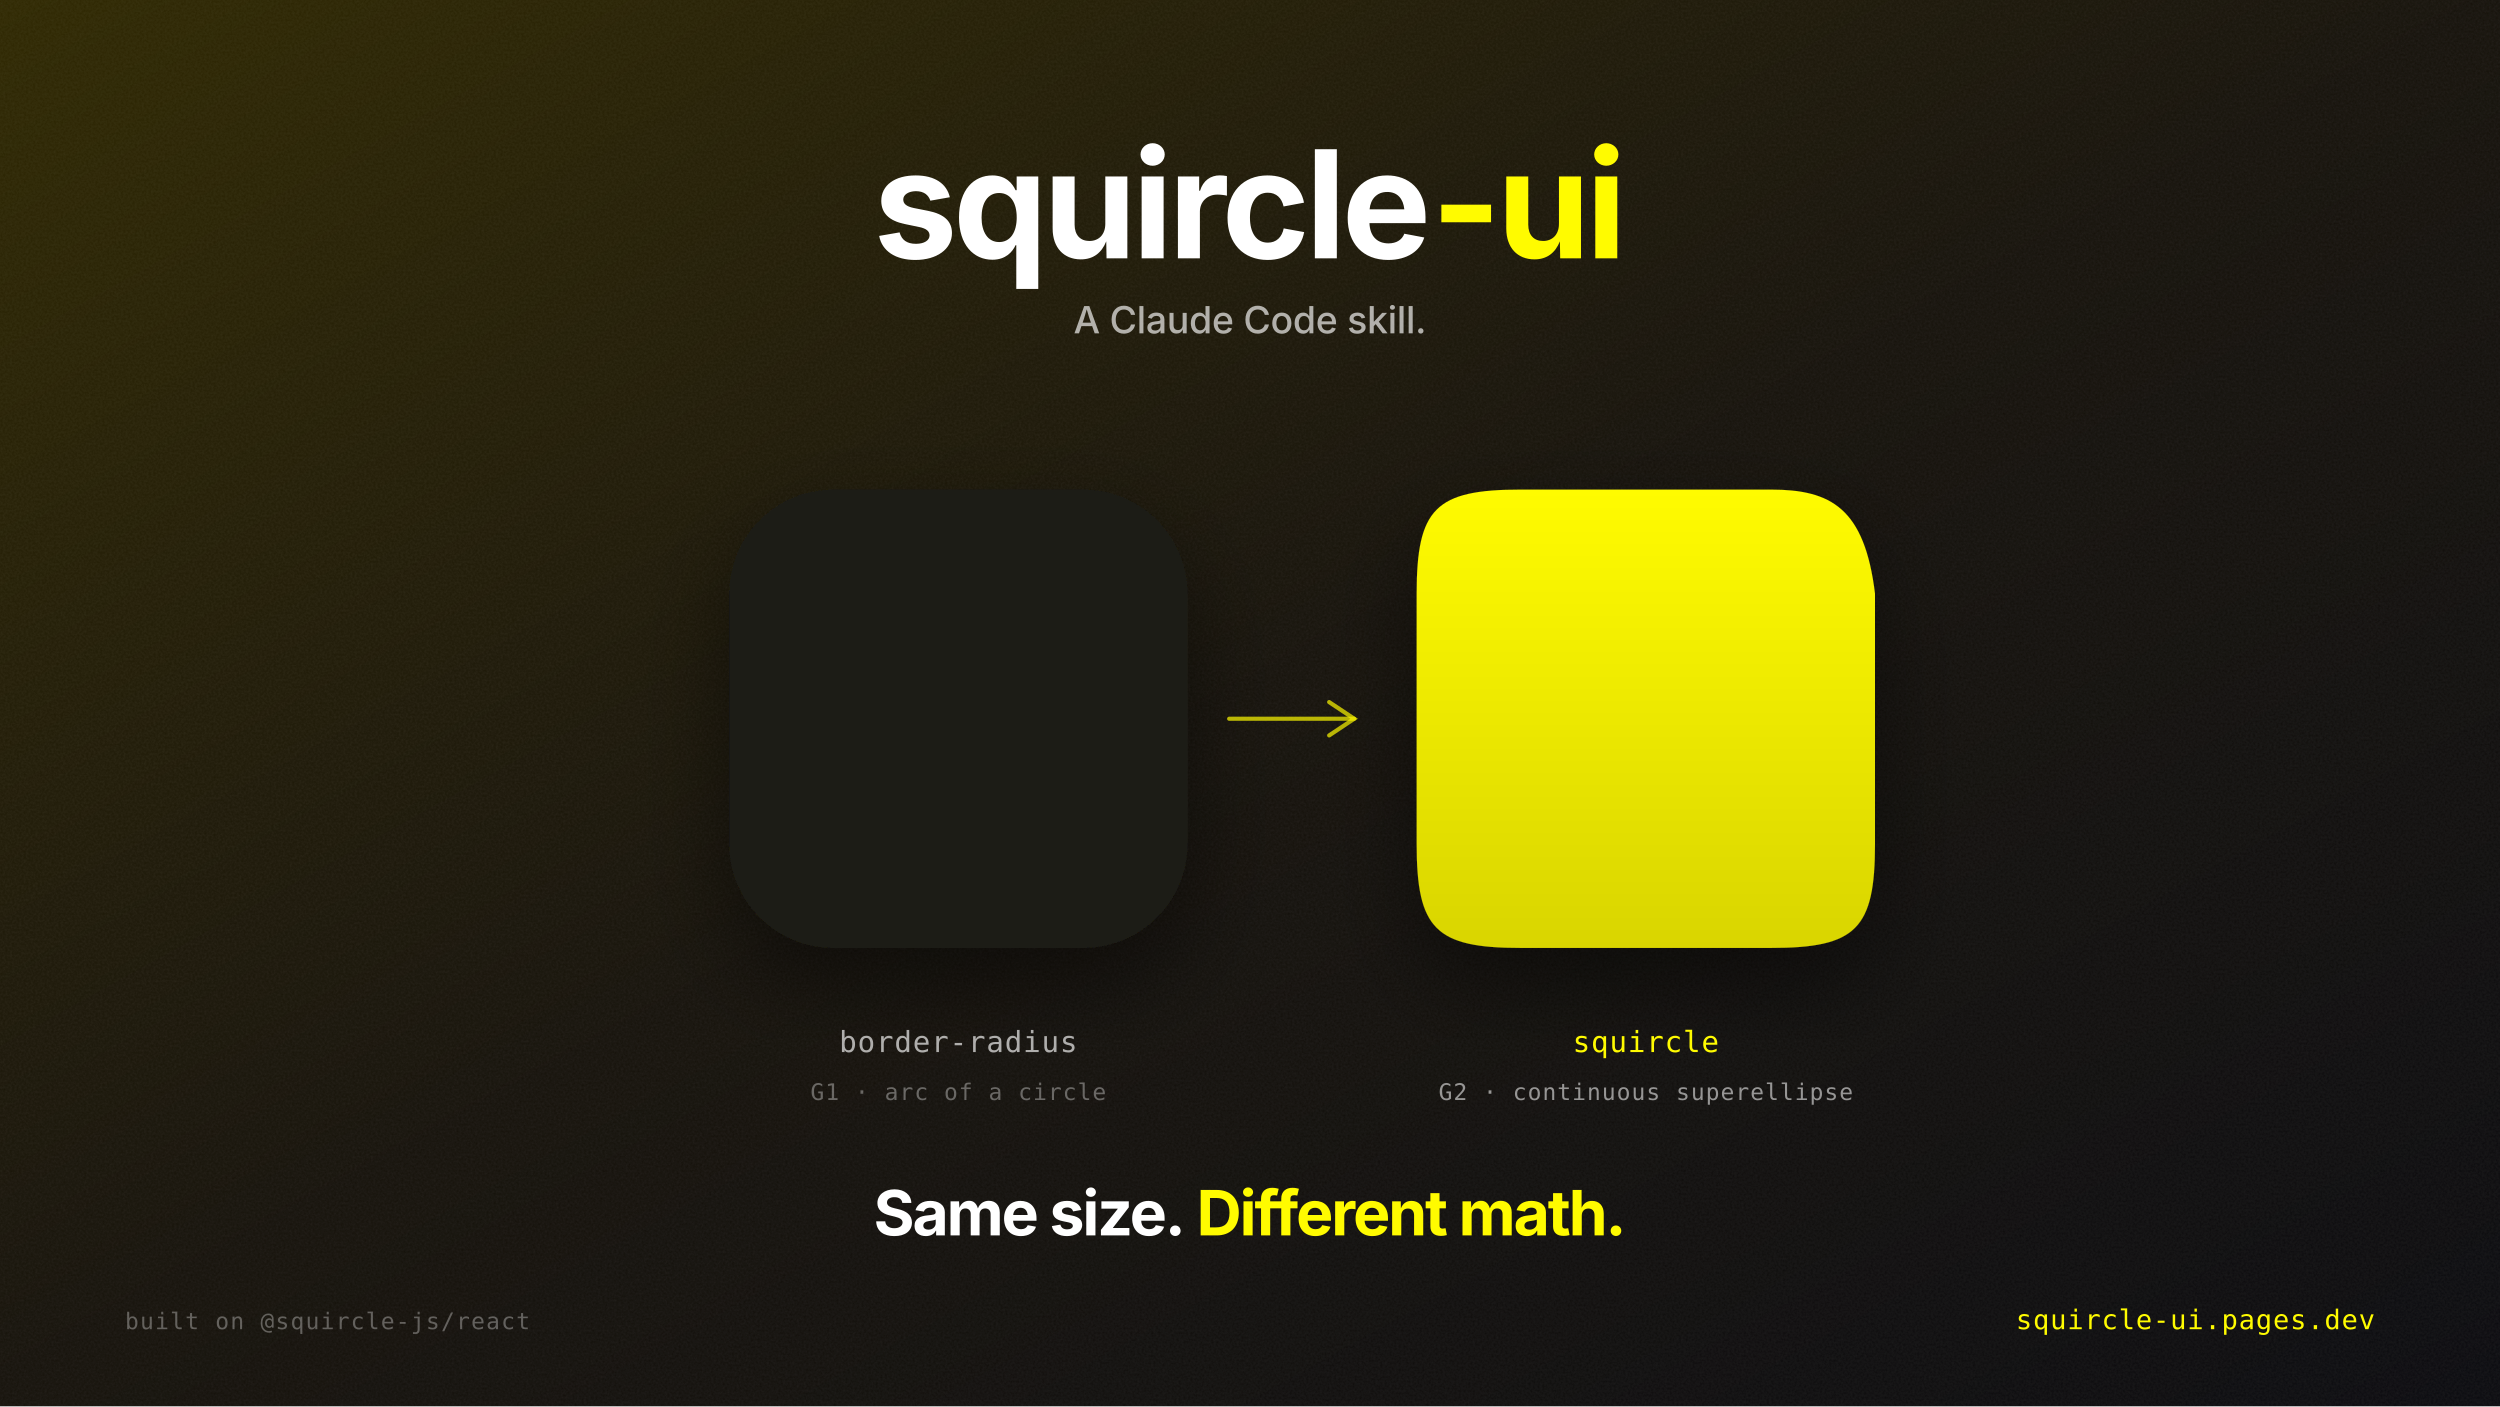
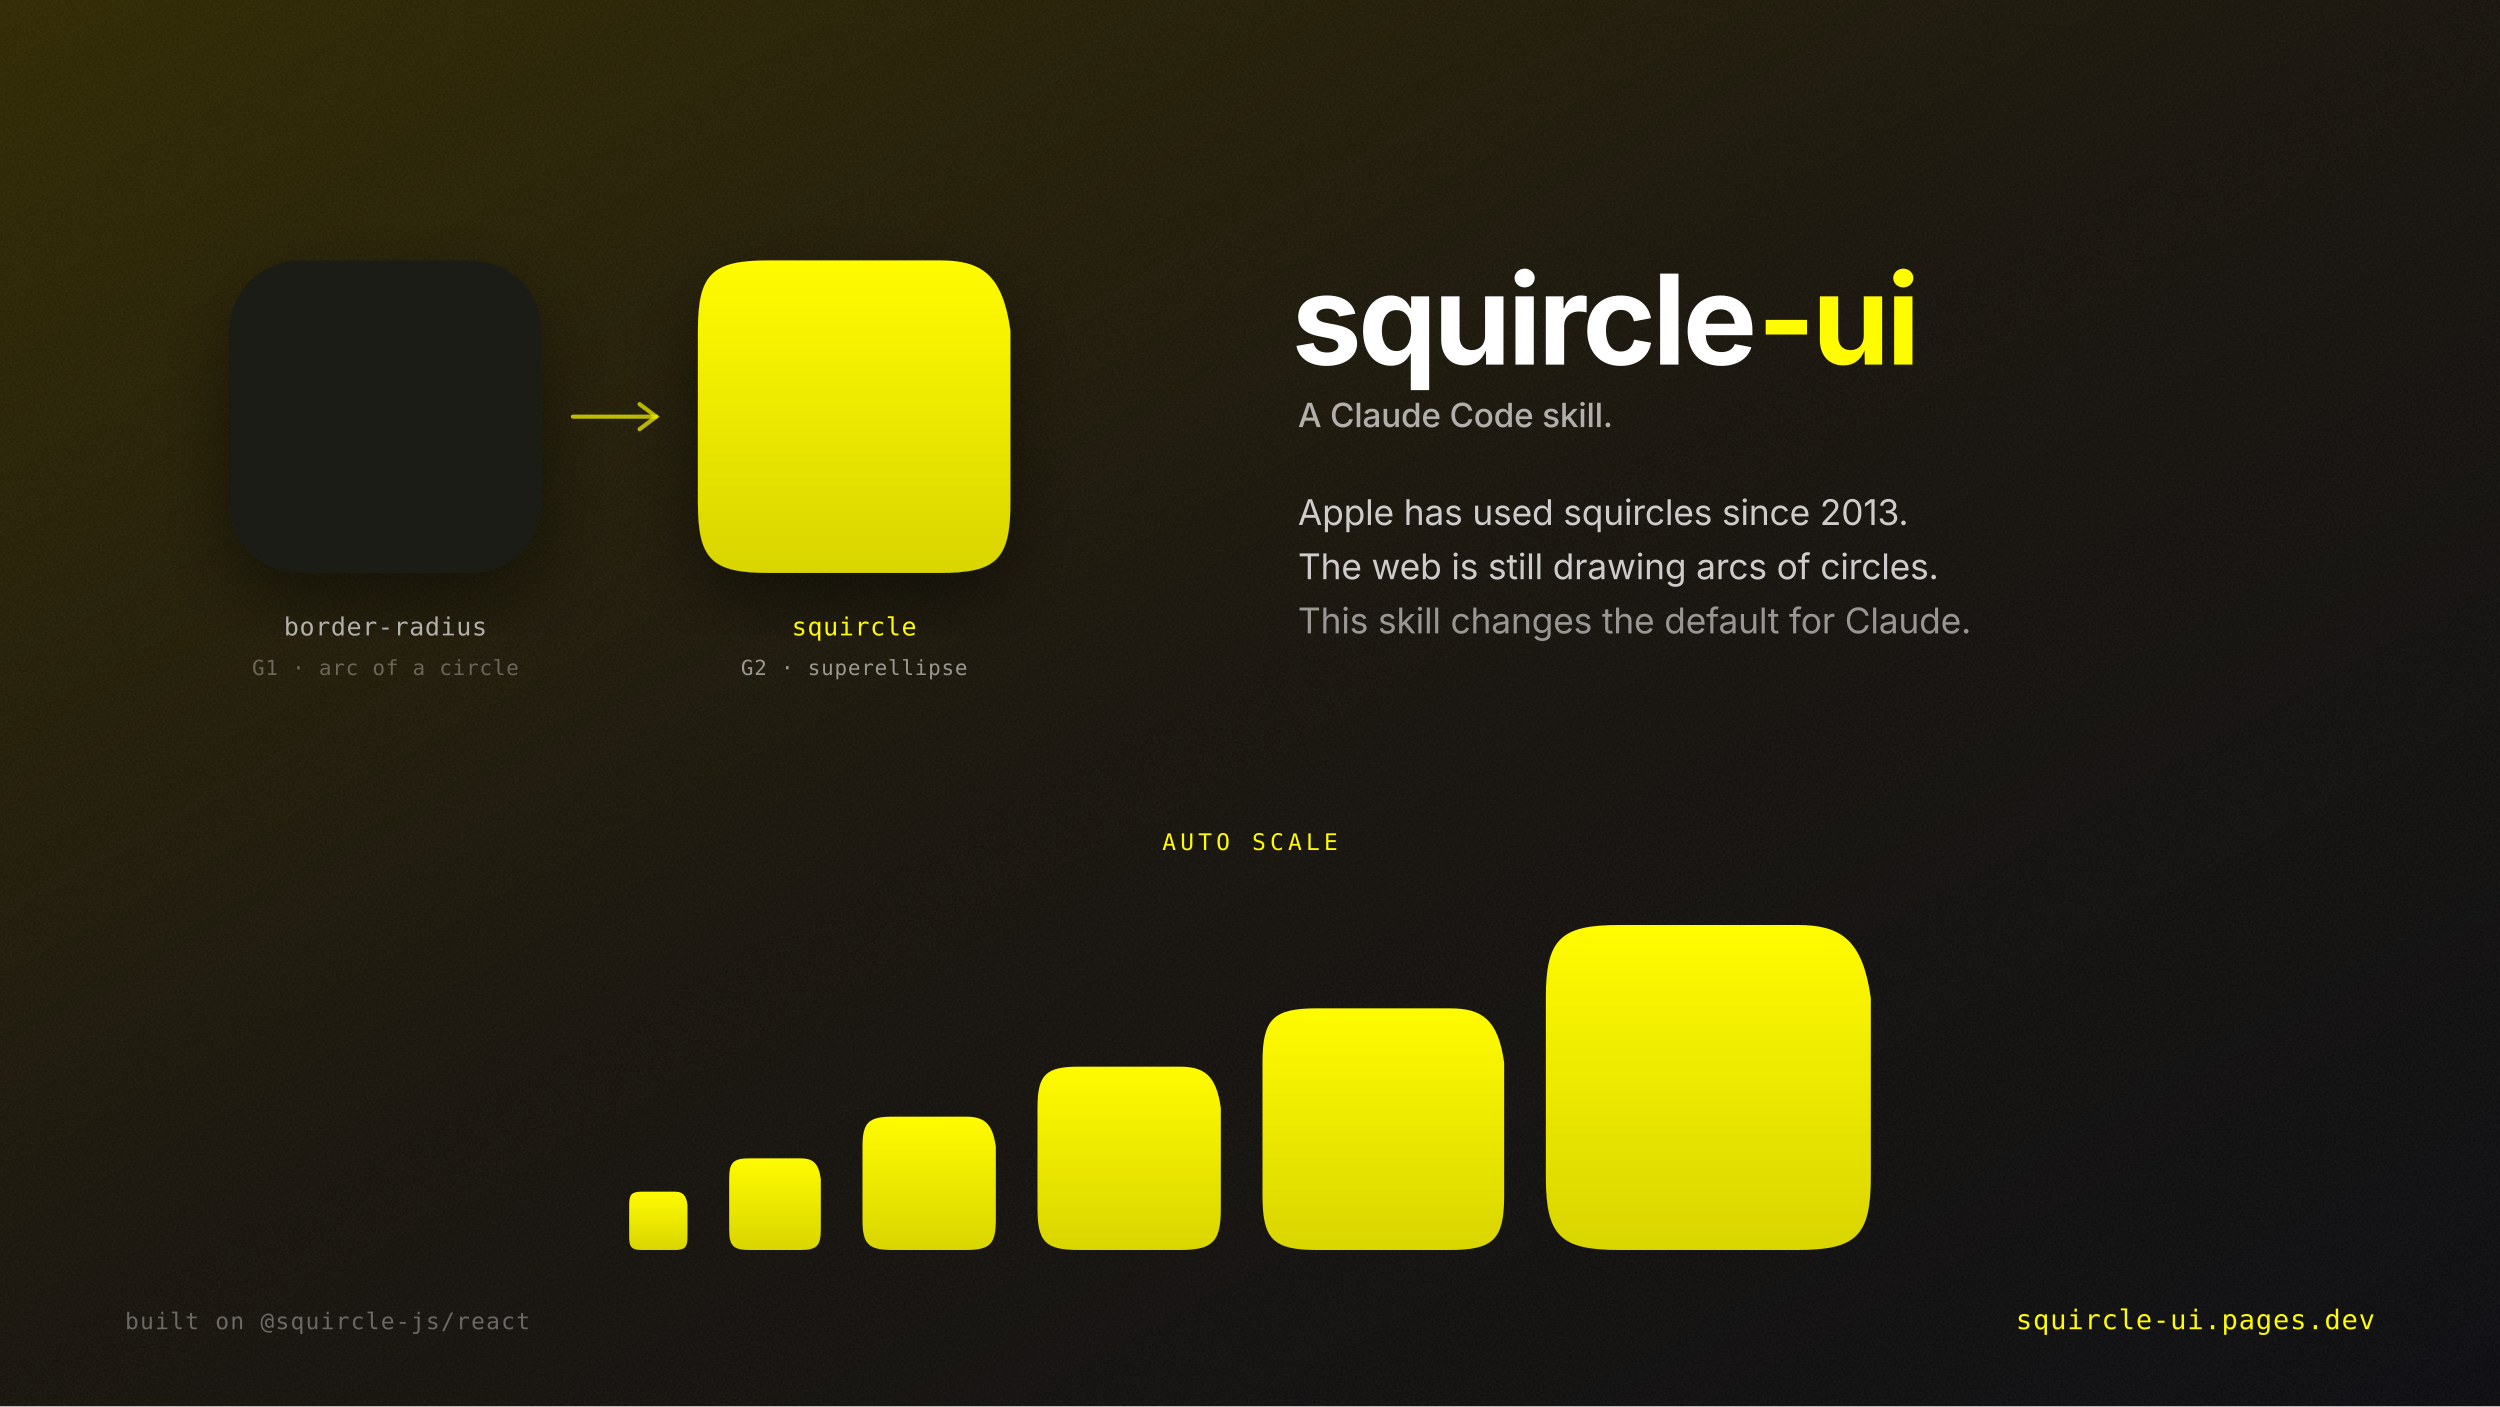
<svg xmlns="http://www.w3.org/2000/svg" viewBox="0 0 1200 675" width="1200" height="675" role="img" aria-label="squircle-ui social card">
  <defs>
    <linearGradient id="bg" x1="0" y1="0" x2="1" y2="1">
      <stop offset="0" stop-color="#2e2700" />
      <stop offset="0.5" stop-color="#15110a" />
      <stop offset="1" stop-color="#0a0a0e" />
    </linearGradient>
-     <linearGradient id="rounded">
-       <stop offset="0" stop-color="#1d1b14" />
-       <stop offset="1" stop-color="#1d1b14" />
+     <linearGradient id="squircleFill" x1="0" y1="0" x2="0" y2="1">
+       <stop offset="0" stop-color="#fffb00" />
+       <stop offset="1" stop-color="#d9d500" />
    </linearGradient>
+     <filter id="softShadow" x="-20%" y="-20%" width="140%" height="140%">
+       <feDropShadow dx="0" dy="14" stdDeviation="18" flood-color="#000000" flood-opacity="0.45" />
+     </filter>
    <filter id="noise" x="0" y="0" width="100%" height="100%">
      <feTurbulence type="fractalNoise" baseFrequency="0.9" numOctaves="2" stitchTiles="stitch" seed="3" />
      <feColorMatrix values="0 0 0 0 1                              0 0 0 0 1                              0 0 0 0 1                              0 0 0 0.06 0" />
    </filter>
-     <linearGradient id="squircle" x1="0" y1="0" x2="0" y2="1">
-       <stop offset="0" stop-color="#fffb00" />
-       <stop offset="1" stop-color="#d9d500" />
-     </linearGradient>
-     <filter id="softShadow" x="-20%" y="-20%" width="140%" height="140%">
-       <feDropShadow dx="0" dy="18" stdDeviation="22" flood-color="#000000" flood-opacity="0.45" />
-     </filter>
-     <path id="sq220" d="M 50 0 L 170 0 C 199 0 215 9 220 50 L 220 170 C 220 211 211 220 170 220 L 50 220 C 9 220 0 211 0 170 L 0 50 C 0 9 9 0 50 0 Z" />
+     <path id="sq" d="M 36 0 L 124 0 C 145 0 156 7 160 36 L 160 124 C 160 153 153 160 124 160 L 36 160 C 7 160 0 153 0 124 L 0 36 C 0 7 7 0 36 0 Z" />
  </defs>
  <rect width="1200" height="675" fill="url(#bg)" />
-   <rect width="1200" height="675" fill="black" filter="url(#noise)" opacity="1" />
-   <text x="600" y="124" text-anchor="middle" font-family="ui-sans-serif, system-ui, -apple-system, Inter, Helvetica, Arial" font-weight="700" font-size="72" fill="#ffffff" letter-spacing="-2.1">squircle<tspan fill="#fffb00">-ui</tspan>
+   <rect width="1200" height="675" fill="black" filter="url(#noise)" />
+   <g transform="translate(110,125)" filter="url(#softShadow)">
+     <rect x="0" y="0" width="150" height="150" rx="34" ry="34" fill="#1d1b14" />
+   </g>
+   <text x="185" y="305" text-anchor="middle" font-family="ui-monospace, SFMono-Regular, Menlo, monospace" font-size="12" fill="#ffffff" fill-opacity="0.65" letter-spacing="0.3">border-radius</text>
+   <text x="185" y="324" text-anchor="middle" font-family="ui-monospace, SFMono-Regular, Menlo, monospace" font-size="10" fill="#ffffff" fill-opacity="0.32" letter-spacing="0.4">G1 · arc of a circle</text>
+   <g transform="translate(275,200)" stroke="#fffb00" stroke-opacity="0.7" fill="none" stroke-width="2" stroke-linecap="round">
+     <line x1="0" y1="0" x2="40" y2="0" />
+     <polyline points="32,-6 40,0 32,6" />
+   </g>
+   <g transform="translate(335,125) scale(0.9375)" filter="url(#softShadow)">
+     <use href="#sq" fill="url(#squircleFill)" />
+   </g>
+   <text x="410" y="305" text-anchor="middle" font-family="ui-monospace, SFMono-Regular, Menlo, monospace" font-size="12" fill="#fffb00" letter-spacing="0.3">squircle</text>
+   <text x="410" y="324" text-anchor="middle" font-family="ui-monospace, SFMono-Regular, Menlo, monospace" font-size="10" fill="#ffffff" fill-opacity="0.55" letter-spacing="0.4">G2 · superellipse</text>
+   <text x="620" y="175" font-family="ui-sans-serif, system-ui, -apple-system, Inter, Helvetica, Arial" font-weight="700" font-size="60" fill="#ffffff" letter-spacing="-1.7">squircle<tspan fill="#fffb00">-ui</tspan>
  </text>
-   <text x="600" y="160" text-anchor="middle" font-family="ui-sans-serif, system-ui, -apple-system, Inter, Helvetica, Arial" font-weight="500" font-size="18" fill="#ffffff" fill-opacity="0.65" letter-spacing="-0.15">A Claude Code skill.</text>
-   <g transform="translate(350,235)" filter="url(#softShadow)">
-     <rect x="0" y="0" width="220" height="220" rx="50" ry="50" fill="url(#rounded)" />
+   <text x="623" y="205" font-family="ui-sans-serif, system-ui, -apple-system, Inter, Helvetica, Arial" font-weight="500" font-size="16" fill="#ffffff" fill-opacity="0.65" letter-spacing="-0.1">A Claude Code skill.</text>
+   <g font-family="ui-sans-serif, system-ui, -apple-system, Inter, Helvetica, Arial" font-weight="400" font-size="17" fill="#ffffff" letter-spacing="-0.1">
+     <text x="623" y="252" fill-opacity="0.78">Apple has used squircles since 2013.</text>
+     <text x="623" y="278" fill-opacity="0.78">The web is still drawing arcs of circles.</text>
+     <text x="623" y="304" fill-opacity="0.55">This skill changes the default for Claude.</text>
  </g>
-   <text x="460" y="505" text-anchor="middle" font-family="ui-monospace, SFMono-Regular, Menlo, monospace" font-size="14" fill="#ffffff" fill-opacity="0.65" letter-spacing="0.4">border-radius</text>
-   <text x="460" y="528" text-anchor="middle" font-family="ui-monospace, SFMono-Regular, Menlo, monospace" font-size="11" fill="#ffffff" fill-opacity="0.35" letter-spacing="0.5">G1 · arc of a circle</text>
-   <g transform="translate(590,345)" stroke="#fffb00" stroke-opacity="0.7" fill="none" stroke-width="2" stroke-linecap="round">
-     <line x1="0" y1="0" x2="60" y2="0" />
-     <polyline points="48,-8 60,0 48,8" />
+   <text x="600" y="408" text-anchor="middle" font-family="ui-monospace, SFMono-Regular, Menlo, monospace" font-size="11" fill="#fffb00" letter-spacing="2">AUTO SCALE</text>
+   <g>
+     <use href="#sq" transform="translate(302,572) scale(0.175)" fill="url(#squircleFill)" />
+     <use href="#sq" transform="translate(350,556) scale(0.275)" fill="url(#squircleFill)" />
+     <use href="#sq" transform="translate(414,536) scale(0.40)" fill="url(#squircleFill)" />
+     <use href="#sq" transform="translate(498,512) scale(0.55)" fill="url(#squircleFill)" />
+     <use href="#sq" transform="translate(606,484) scale(0.725)" fill="url(#squircleFill)" />
+     <use href="#sq" transform="translate(742,444) scale(0.975)" fill="url(#squircleFill)" />
  </g>
-   <g transform="translate(680,235)" filter="url(#softShadow)">
-     <use href="#sq220" fill="url(#squircle)" />
-   </g>
-   <text x="790" y="505" text-anchor="middle" font-family="ui-monospace, SFMono-Regular, Menlo, monospace" font-size="14" fill="#fffb00" letter-spacing="0.4">squircle</text>
-   <text x="790" y="528" text-anchor="middle" font-family="ui-monospace, SFMono-Regular, Menlo, monospace" font-size="11" fill="#ffffff" fill-opacity="0.55" letter-spacing="0.5">G2 · continuous superellipse</text>
-   <text x="600" y="593" text-anchor="middle" font-family="ui-sans-serif, system-ui, -apple-system, Inter, Helvetica, Arial" font-weight="700" font-size="30" fill="#ffffff" letter-spacing="-1">Same size. <tspan fill="#fffb00">Different math.</tspan>
-   </text>
-   <text x="60" y="638" font-family="ui-monospace, SFMono-Regular, Menlo, monospace" font-size="11" fill="#ffffff" fill-opacity="0.32" letter-spacing="0.6">built on @squircle-js/react</text>
+   <text x="60" y="638" font-family="ui-monospace, SFMono-Regular, Menlo, monospace" font-size="11" fill="#ffffff" fill-opacity="0.35" letter-spacing="0.6">built on @squircle-js/react</text>
  <text x="1140" y="638" text-anchor="end" font-family="ui-monospace, SFMono-Regular, Menlo, monospace" font-size="13" fill="#fffb00" letter-spacing="0.4">squircle-ui.pages.dev</text>
</svg>
